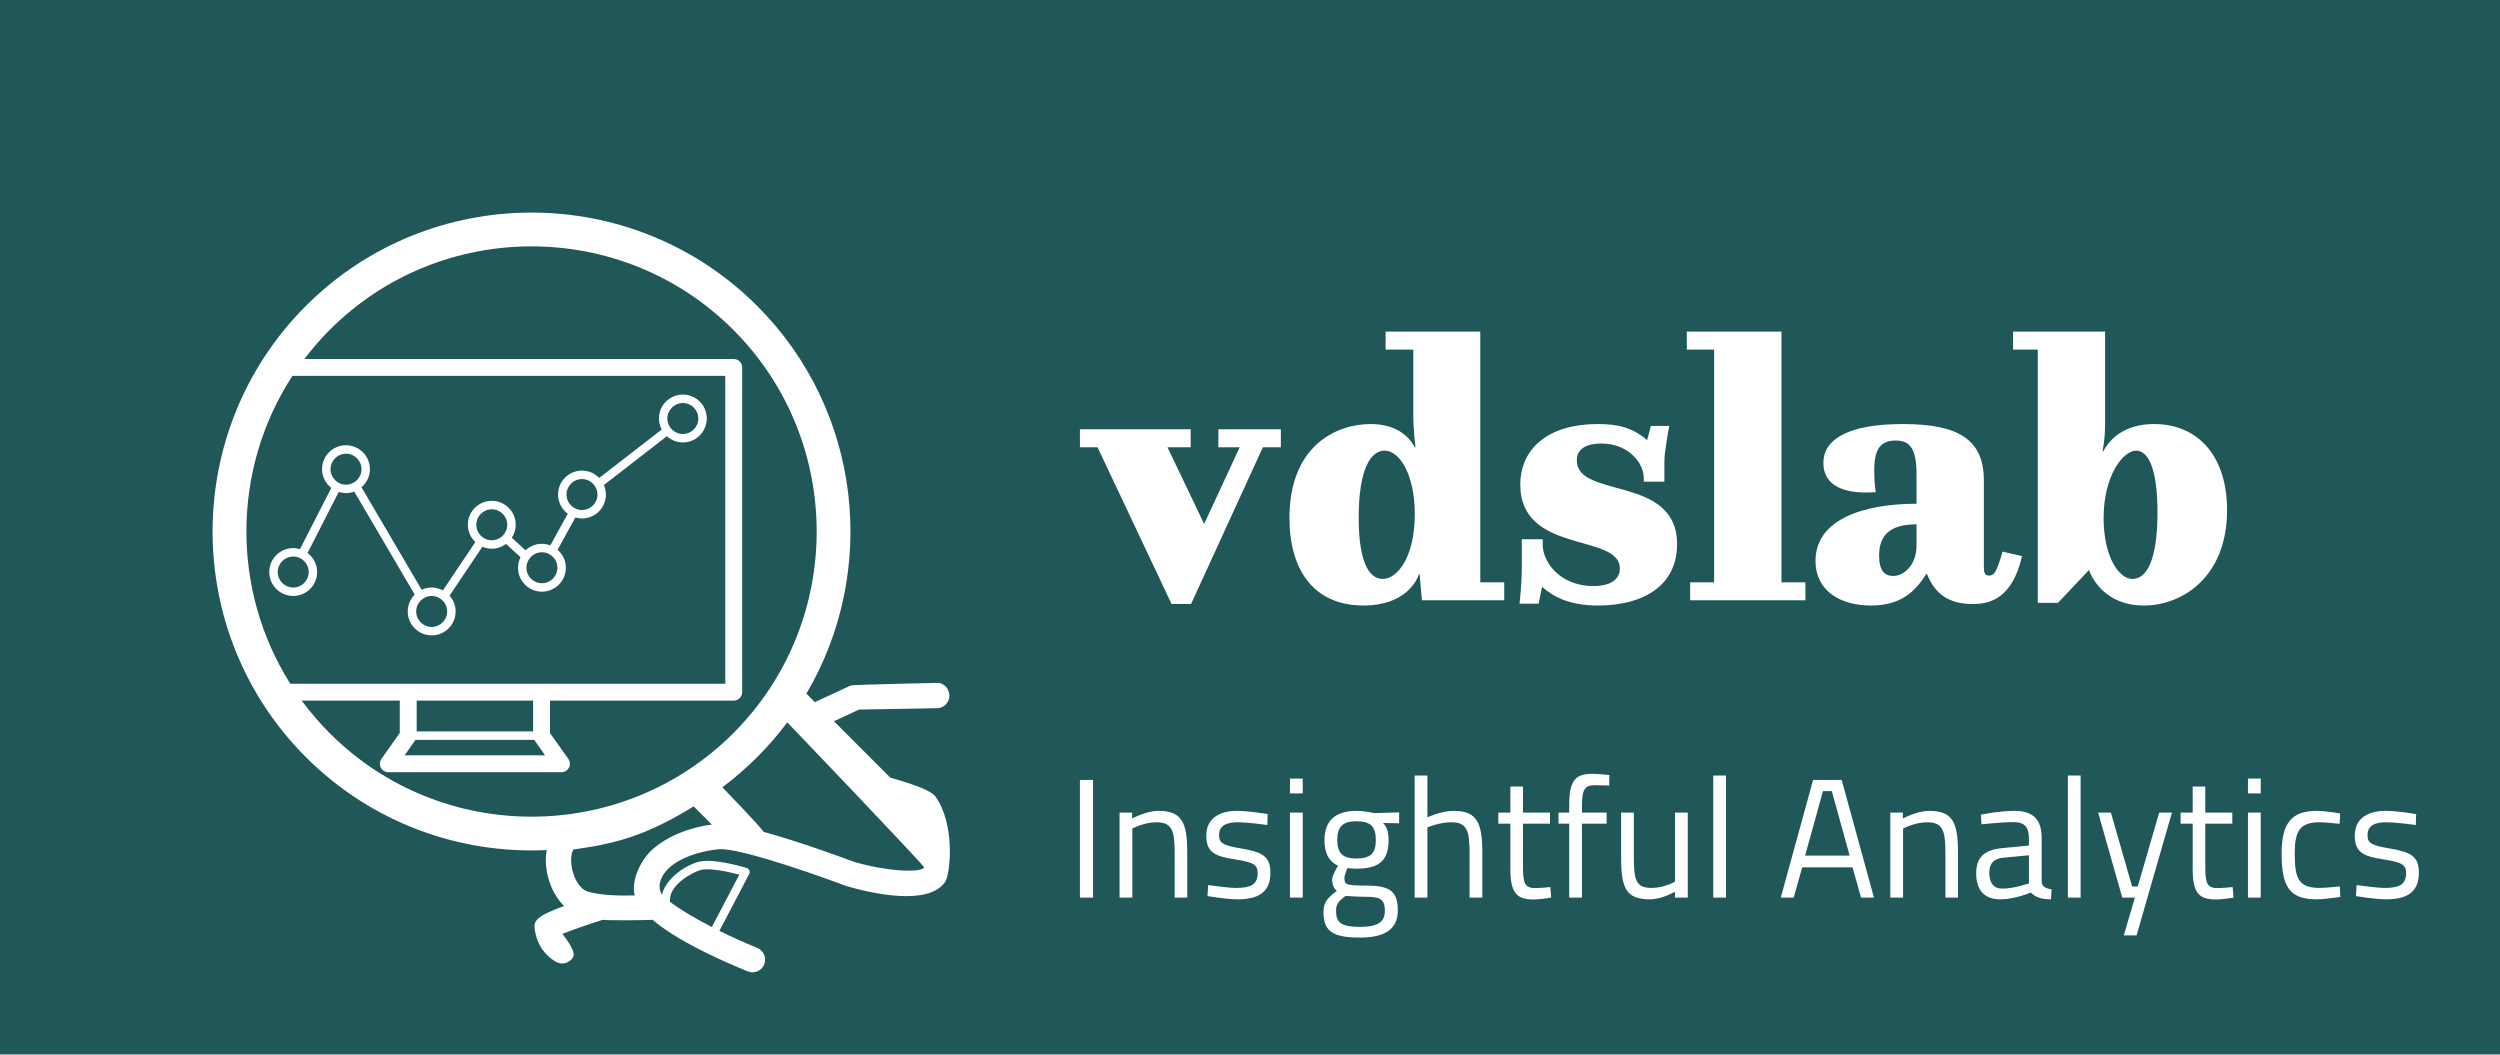
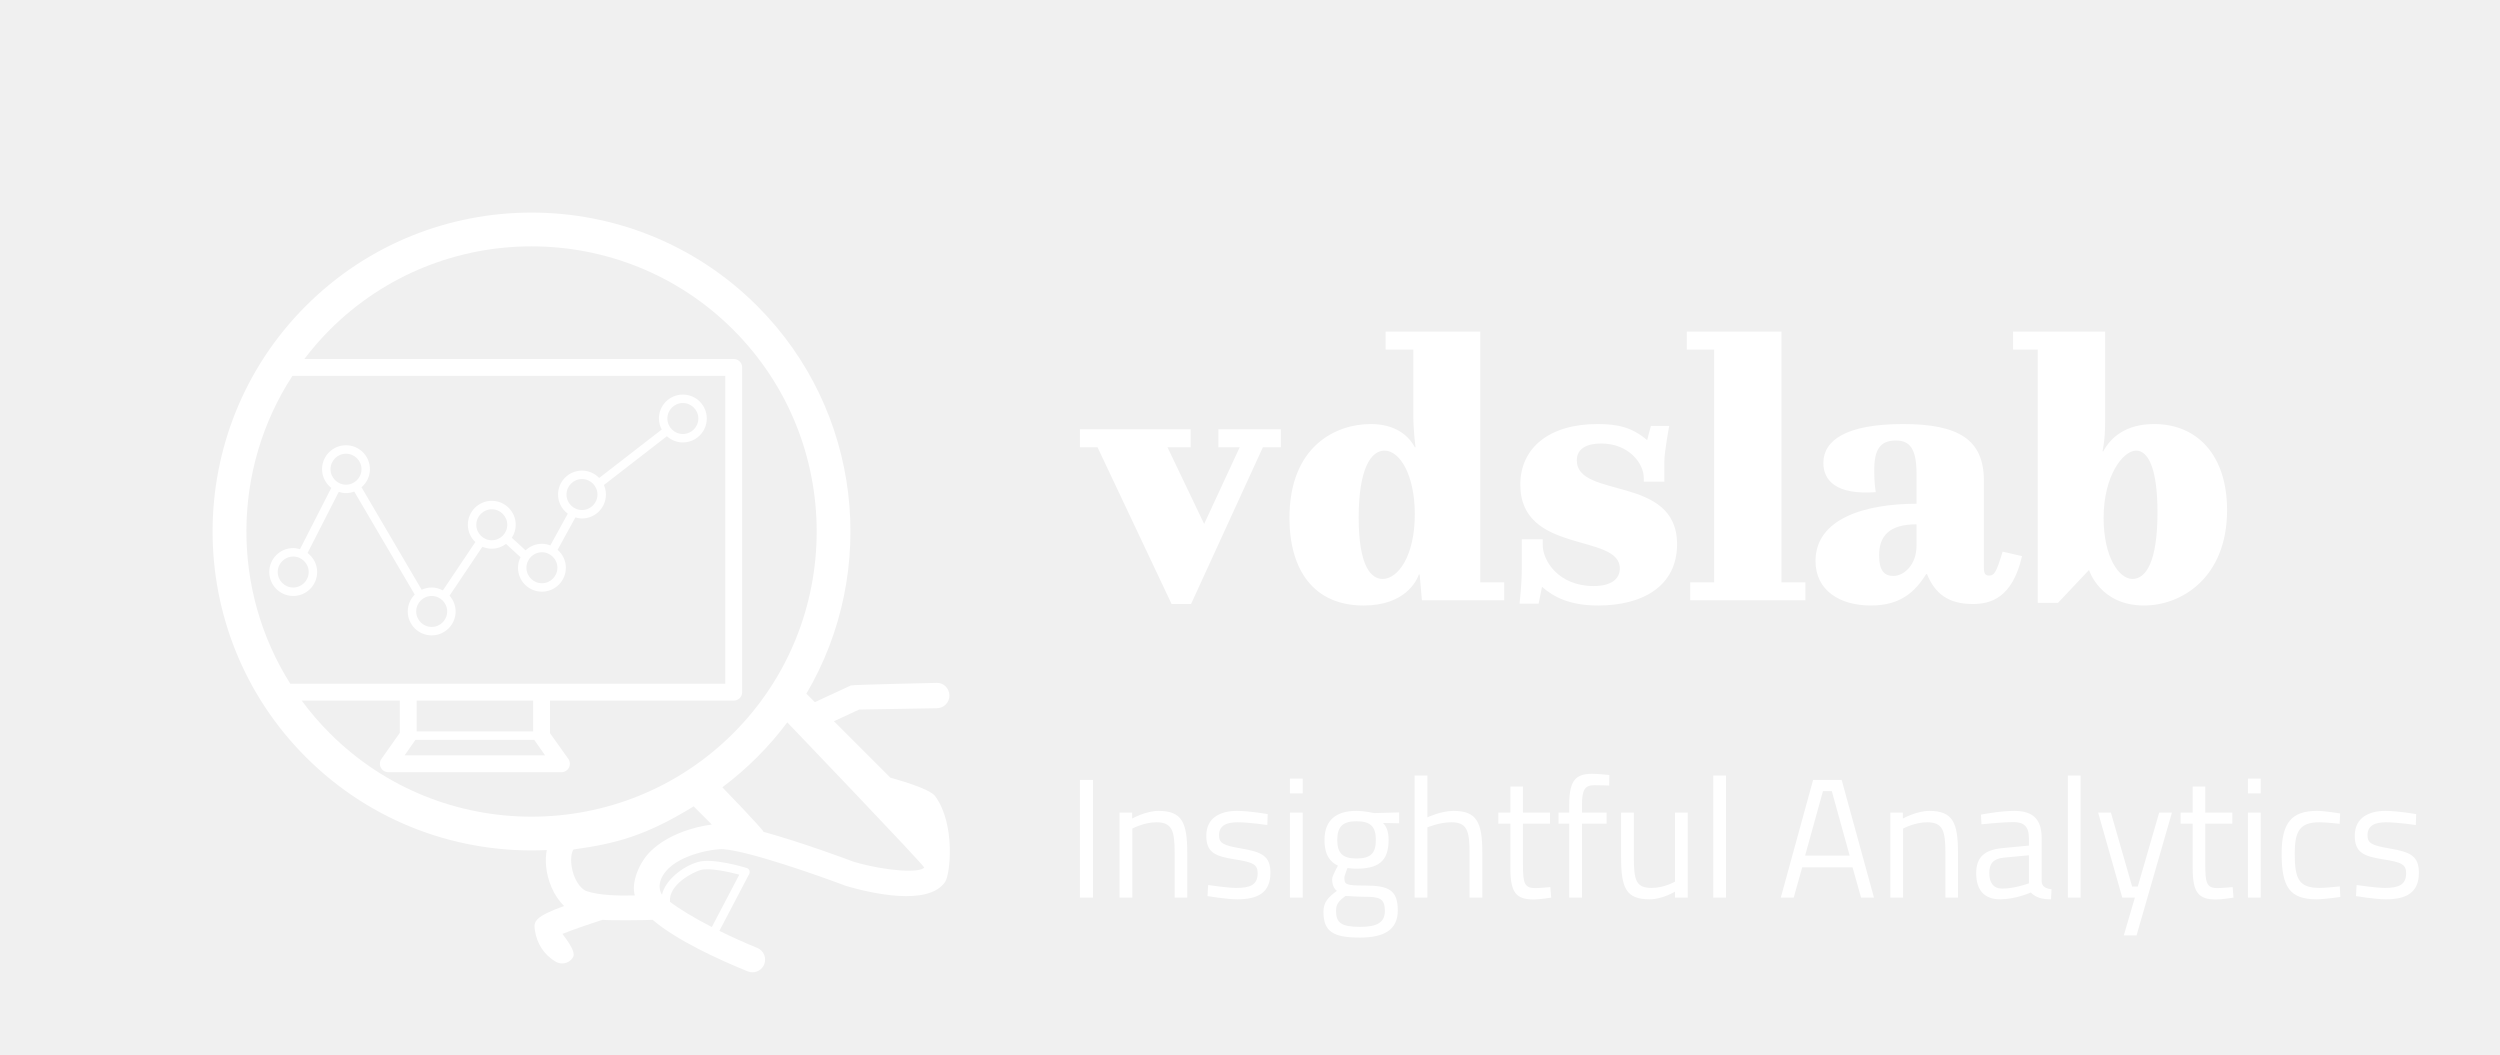
<svg xmlns="http://www.w3.org/2000/svg" version="1.1" width="3218.978" height="1357.664">
-   <rect fill="#20585a" width="3218.978" height="1357.664" />
  <g transform="scale(10.94891) translate(10, 10)">
    <defs id="SvgjsDefs1191" />
    <g id="main_text" rel="mainfill" name="main_text" feature="main_text" groupName="main_text" fill="#ffffff" transform="translate(117.088, 16.592) scale(2.2)">
      <path d="M4.86 20.2 l-3.96 -8.38 l-0.94 0 l0 -0.96 l5.92 0 l0 0.96 l-1.24 0 l1.96 4.1 l1.9 -4.1 l-1.14 0 l0 -0.96 l3.34 0 l0 0.96 l-0.96 0 l-3.84 8.38 l-1.04 0 z M11.16 15.6 c0 -3.86 2.5 -5.02 4.34 -5.02 c1.3 0 2.02 0.6 2.36 1.24 l0.04 0 s-0.12 -0.86 -0.12 -1.74 l0 -3.48 l-1.48 0 l0 -0.96 l5.06 0 l0 13.4 l1.28 0 l0 0.96 l-4.4 0 l-0.12 -1.38 l-0.04 0 c-0.12 0.34 -0.74 1.66 -2.96 1.66 c-2.66 0 -3.96 -1.9 -3.96 -4.68 z M16.14 18.86 c0.82 0 1.72 -1.22 1.72 -3.46 c0 -2.1 -0.8 -3.4 -1.62 -3.4 c-0.72 0 -1.38 0.96 -1.38 3.58 c0 2.64 0.68 3.28 1.28 3.28 z M23.46 20.18 c0 0 0.12 -1.04 0.12 -1.9 l0 -1.54 l1.12 0 l0 0.32 c0 0.82 0.84 2.18 2.72 2.18 c0.94 0 1.4 -0.38 1.4 -0.94 c0 -1.9 -5.32 -0.74 -5.32 -4.48 c0 -1.96 1.54 -3.24 4.12 -3.24 c1.06 0 1.84 0.16 2.66 0.86 l0.2 -0.76 l0.98 0 s-0.26 1.38 -0.26 1.9 l0 1.08 l-1.1 0 l0 -0.2 c0 -0.78 -0.8 -1.84 -2.28 -1.84 c-0.74 0 -1.3 0.26 -1.3 0.9 c0 2.08 5.36 0.76 5.36 4.48 c0 2.26 -1.86 3.28 -4.22 3.28 c-1.5 0 -2.36 -0.44 -3 -1 l-0.18 0.9 l-1.02 0 z M32.58 20 l0 -0.96 l1.28 0 l0 -12.44 l-1.46 0 l0 -0.96 l5.06 0 l0 13.4 l1.28 0 l0 0.96 l-6.16 0 z M39.28 17.9 c0 -2.28 2.68 -3.06 5.4 -3.06 l0 -1.6 c0 -1.34 -0.36 -1.78 -1.1 -1.78 c-0.86 0 -1.16 0.5 -1.16 1.58 c0 0.46 0.02 0.8 0.08 1.18 c-2.14 0.16 -2.8 -0.64 -2.8 -1.56 c0 -1.2 1.2 -2.08 4.26 -2.08 c2.98 0 4.32 0.84 4.32 3.02 l0 4.64 c0 0.34 0.08 0.44 0.28 0.44 c0.28 0 0.4 -0.2 0.72 -1.28 l1.04 0.24 c-0.52 2.26 -1.7 2.56 -2.64 2.56 c-1.3 0 -2.02 -0.56 -2.44 -1.6 l-0.04 0 c-0.6 0.94 -1.36 1.68 -2.96 1.68 c-1.68 0 -2.96 -0.82 -2.96 -2.38 z M42.68 17.6 c0 0.84 0.3 1.1 0.76 1.1 c0.56 0 1.24 -0.58 1.24 -1.62 l0 -1.14 c-1.48 0 -2 0.64 -2 1.66 z M51.16 20.14 l0 -13.54 l-1.32 0 l0 -0.96 l4.92 0 l0 4.9 c0 0.92 -0.14 1.5 -0.14 1.5 l0.04 0 c0.4 -0.74 1.2 -1.46 2.72 -1.46 c2.32 0 3.9 1.68 3.9 4.6 c0 3.6 -2.42 5.1 -4.44 5.1 c-2.36 0 -2.94 -1.9 -2.94 -1.9 l-1.66 1.76 l-1.08 0 z M54.68 15.6 c0 2.08 0.82 3.26 1.54 3.26 s1.34 -0.9 1.34 -3.56 c0 -2.46 -0.54 -3.3 -1.14 -3.3 c-0.7 0 -1.74 1.34 -1.74 3.6 z" />
    </g>
    <g id="slogan_text" rel="mainfill" name="slogan_text" feature="slogan_text" groupName="slogan_text" fill="#ffffff" transform="translate(115.3, 75.56) scale(1)">
      <path d="M1.7 20 l0 -13.84 l1.54 0 l0 13.84 l-1.54 0 z M7.86 20 l-1.5 0 l0 -10 l1.48 0 l0 0.7 s1.62 -0.9 3.1 -0.9 c2.76 0 3.38 1.36 3.38 4.92 l0 5.28 l-1.48 0 l0 -5.24 c0 -2.64 -0.3 -3.62 -2.16 -3.62 c-1.44 0 -2.82 0.74 -2.82 0.74 l0 8.12 z M23.78 10.18 l-0.04 1.28 s-2.22 -0.32 -3.5 -0.32 c-1.24 0 -2.18 0.34 -2.18 1.52 c0 0.94 0.48 1.2 2.6 1.56 c2.5 0.42 3.44 0.92 3.44 2.86 c0 2.34 -1.48 3.12 -3.88 3.12 c-1.28 0 -3.52 -0.38 -3.52 -0.38 l0.08 -1.3 s2.28 0.34 3.3 0.34 c1.64 0 2.52 -0.36 2.52 -1.72 c0 -1.04 -0.52 -1.3 -2.7 -1.64 c-2.26 -0.36 -3.34 -0.78 -3.34 -2.78 c0 -2.2 1.78 -2.92 3.6 -2.92 c1.5 0 3.62 0.38 3.62 0.38 z M26.4 20 l0 -10 l1.5 0 l0 10 l-1.5 0 z M26.4 7.74 l0 -1.74 l1.5 0 l0 1.74 l-1.5 0 z M34.64 24.7 c-3.16 0 -4.3 -0.7 -4.3 -3.02 c0 -1.16 0.54 -1.7 1.58 -2.48 c-0.36 -0.24 -0.56 -0.76 -0.56 -1.38 c0 -0.38 0.68 -1.58 0.68 -1.58 c-0.84 -0.38 -1.58 -1.18 -1.58 -3.02 c0 -2.46 1.52 -3.42 3.74 -3.42 c1 0 2.08 0.26 2.08 0.26 l2.96 -0.08 l0 1.28 l-1.9 -0.04 c0.38 0.38 0.66 0.94 0.66 2 c0 2.6 -1.3 3.38 -3.86 3.38 c-0.2 0 -0.76 -0.04 -0.98 -0.08 c0 0 -0.36 0.88 -0.36 1.14 c0 0.8 0.16 0.92 2.42 0.92 c2.84 0 3.86 0.56 3.86 2.94 c0 2.26 -1.62 3.18 -4.44 3.18 z M35.1 19.9 c-0.7 0 -2.16 -0.1 -2.16 -0.1 c-0.84 0.62 -1.12 0.98 -1.12 1.76 c0 1.38 0.58 1.88 2.84 1.88 c2 0 2.9 -0.54 2.9 -1.86 c0 -1.52 -0.64 -1.68 -2.46 -1.68 z M34.2 15.4 c1.68 0 2.3 -0.6 2.3 -2.18 s-0.62 -2.2 -2.3 -2.2 c-1.56 0 -2.24 0.62 -2.24 2.2 s0.68 2.18 2.24 2.18 z M42.56 20 l-1.5 0 l0 -14.36 l1.5 0 l0 4.92 s1.6 -0.76 3.08 -0.76 c2.74 0 3.38 1.36 3.38 4.92 l0 5.28 l-1.5 0 l0 -5.24 c0 -2.64 -0.3 -3.62 -2.14 -3.62 c-1.42 0 -2.82 0.6 -2.82 0.6 l0 8.26 z M56.98 11.3 l-3.18 0 l0 4.78 c0 2.18 0.14 2.8 1.44 2.8 c0.56 0 1.78 -0.12 1.78 -0.12 l0.1 1.24 s-1.34 0.22 -2.04 0.22 c-2.06 0 -2.76 -0.78 -2.76 -3.66 l0 -5.26 l-1.42 0 l0 -1.3 l1.42 0 l0 -3.06 l1.48 0 l0 3.06 l3.18 0 l0 1.3 z M60.74 11.3 l0 8.7 l-1.5 0 l0 -8.7 l-1.26 0 l0 -1.3 l1.26 0 l0 -0.9 c0 -2.88 0.74 -3.66 2.7 -3.66 c0.68 0 2.02 0.14 2.02 0.14 l-0.02 1.24 s-1.12 -0.04 -1.72 -0.04 c-1.12 0 -1.48 0.48 -1.48 2.34 l0 0.88 l2.9 0 l0 1.3 l-2.9 0 z M71.68 10 l1.5 0 l0 10 l-1.5 0 l0 -0.7 s-1.5 0.9 -2.96 0.9 c-2.8 0 -3.38 -1.3 -3.38 -4.98 l0 -5.22 l1.5 0 l0 5.2 c0 2.76 0.24 3.66 2.1 3.66 c1.48 0 2.74 -0.74 2.74 -0.74 l0 -8.12 z M76.18 20 l0 -14.36 l1.5 0 l0 14.36 l-1.5 0 z  M84.12 20 l3.8 -13.84 l3.36 0 l3.8 13.84 l-1.52 0 l-1 -3.56 l-5.92 0 l-1 3.56 l-1.52 0 z M89.08 7.48 l-2.1 7.58 l5.24 0 l-2.1 -7.58 l-1.04 0 z M98.5 20 l-1.5 0 l0 -10 l1.48 0 l0 0.7 s1.62 -0.9 3.1 -0.9 c2.76 0 3.38 1.36 3.38 4.92 l0 5.28 l-1.48 0 l0 -5.24 c0 -2.64 -0.3 -3.62 -2.16 -3.62 c-1.44 0 -2.82 0.74 -2.82 0.74 l0 8.12 z M114.8 13.02 l0 5.12 c0.04 0.58 0.52 0.8 1.16 0.88 l-0.06 1.18 c-1.06 0 -1.78 -0.2 -2.38 -0.8 c0 0 -1.8 0.8 -3.6 0.8 c-1.82 0 -2.82 -1.04 -2.82 -3.06 c0 -1.92 1 -2.76 3.06 -2.96 l3.14 -0.3 l0 -0.86 c0 -1.4 -0.6 -1.9 -1.8 -1.9 c-1.4 0 -3.78 0.26 -3.78 0.26 l-0.06 -1.14 s2.2 -0.44 3.92 -0.44 c2.26 0 3.22 1.04 3.22 3.22 z M113.3 15.02 l-2.96 0.28 c-1.22 0.12 -1.7 0.7 -1.7 1.8 c0 1.16 0.5 1.84 1.52 1.84 c1.48 0 3.14 -0.62 3.14 -0.62 l0 -3.3 z M117.88 20 l0 -14.36 l1.5 0 l0 14.36 l-1.5 0 z M121.44 10 l1.5 0 l2.5 8.7 l0.66 0 l2.52 -8.7 l1.5 0 l-4.16 14.44 l-1.5 0 l1.3 -4.44 l-1.48 0 z M137.22 11.3 l-3.18 0 l0 4.78 c0 2.18 0.14 2.8 1.44 2.8 c0.56 0 1.78 -0.12 1.78 -0.12 l0.1 1.24 s-1.34 0.22 -2.04 0.22 c-2.06 0 -2.76 -0.78 -2.76 -3.66 l0 -5.26 l-1.42 0 l0 -1.3 l1.42 0 l0 -3.06 l1.48 0 l0 3.06 l3.18 0 l0 1.3 z M139.06 20 l0 -10 l1.5 0 l0 10 l-1.5 0 z M139.06 7.74 l0 -1.74 l1.5 0 l0 1.74 l-1.5 0 z M147.18 9.8 c0.92 0 2.72 0.3 2.72 0.3 l-0.06 1.22 s-1.6 -0.18 -2.36 -0.18 c-2.3 0 -2.92 1 -2.92 3.68 c0 2.96 0.46 4.04 2.94 4.04 c0.76 0 2.36 -0.18 2.36 -0.18 l0.06 1.24 s-1.86 0.28 -2.78 0.28 c-3.18 0 -4.12 -1.46 -4.12 -5.38 c0 -3.62 1.18 -5.02 4.16 -5.02 z M158.84 10.18 l-0.04 1.28 s-2.22 -0.32 -3.5 -0.32 c-1.24 0 -2.18 0.34 -2.18 1.52 c0 0.94 0.48 1.2 2.6 1.56 c2.5 0.42 3.44 0.92 3.44 2.86 c0 2.34 -1.48 3.12 -3.88 3.12 c-1.28 0 -3.52 -0.38 -3.52 -0.38 l0.08 -1.3 s2.28 0.34 3.3 0.34 c1.64 0 2.52 -0.36 2.52 -1.72 c0 -1.04 -0.52 -1.3 -2.7 -1.64 c-2.26 -0.36 -3.34 -0.78 -3.34 -2.78 c0 -2.2 1.78 -2.92 3.6 -2.92 c1.5 0 3.62 0.38 3.62 0.38 z" />
    </g>
    <g id="SvgjsG1201" rel="mainfill" name="symbol" feature="symbol" fill="#ffffff" transform="translate(8.017201, 9.229801) scale(1.008819)">
      <path d="M91.167,73.764c-0.189-0.259-0.862-0.947-5.235-2.171l-6.578-6.579l2.934-1.361l9.076-0.155  c0.815-0.014,1.466-0.687,1.452-1.502c-0.014-0.816-0.698-1.505-1.503-1.452c0,0-9.798,0.211-9.985,0.298l-4.198,1.948l-0.989-0.989  c8.41-14.26,6.497-32.969-5.739-45.204c-14.502-14.503-38.101-14.503-52.603,0c-14.503,14.502-14.503,38.101,0,52.603  c7.702,7.703,17.969,11.311,28.077,10.832c-0.111,0.595-0.143,1.25-0.069,1.956c0.166,1.605,0.87,3.385,2.093,4.563  c-3.4,1.24-3.555,1.778-3.416,2.775c0.225,1.61,1.09,2.931,2.438,3.721c0.235,0.138,0.491,0.203,0.745,0.203  c0.507,0,1.001-0.262,1.276-0.73c0.413-0.704-1.065-2.43-1.235-2.716c1.071-0.438,2.968-1.096,4.669-1.638  c0.915,0.09,5.307,0.042,5.84-0.003c2.802,2.398,7.727,4.643,11.082,6.009c0.182,0.074,0.371,0.109,0.556,0.109  c0.583,0,1.135-0.347,1.368-0.92c0.308-0.755-0.055-1.617-0.811-1.925c-1.531-0.623-3.027-1.303-4.41-1.987l3.475-6.628  c0.068-0.13,0.075-0.284,0.018-0.418c-0.056-0.136-0.17-0.238-0.31-0.282c-0.401-0.122-3.964-1.184-5.651-0.708  c-1.866,0.527-3.864,2.17-4.22,3.817c-0.162-0.187-0.742-1.288,0.448-2.724c1.656-1.999,5.691-2.665,6.722-2.571  c3.044,0.229,11.299,3.151,14.222,4.258c0.037,0.014,0.074,0.027,0.111,0.038c2.796,0.812,9.513,2.395,11.495-0.48  C92.926,82.856,93.531,77,91.167,73.764z M16.228,24.755h50.46v35.886h-50.71C9.079,49.71,9.159,35.609,16.228,24.755z   M30.567,67.186h13.852c0.018,0.033,1.261,1.801,1.261,1.801H29.31C29.31,68.987,30.554,67.207,30.567,67.186z M44.286,66.201  H30.713v-3.59h13.573V66.201z M20.583,66.415c-1.202-1.202-2.292-2.475-3.271-3.804h11.431v3.763l-2.138,3.03  c-0.212,0.3-0.239,0.694-0.07,1.02c0.169,0.327,0.506,0.532,0.874,0.532h20.179c0.369,0,0.706-0.206,0.875-0.534  c0.169-0.327,0.141-0.721-0.073-1.022l-2.136-3v-3.789h21.417c0.544,0,0.985-0.44,0.985-0.985V23.771  c0-0.544-0.441-0.985-0.985-0.985H17.622c0.9-1.183,1.882-2.324,2.961-3.404c6.484-6.483,15-9.725,23.517-9.725  s17.033,3.242,23.517,9.725c12.967,12.968,12.967,34.066,0,47.033C54.649,79.382,33.551,79.382,20.583,66.415z M63.799,82.36  c1.014-0.288,3.25,0.197,4.523,0.539l-3.201,6.106c-2.057-1.059-3.785-2.101-4.877-2.94C60.04,84.078,62.915,82.61,63.799,82.36z   M58.018,80.135c-1.357,1.311-2.32,3.642-1.879,5.186c-1.805,0.053-4.142-0.008-5.57-0.484c-0.837-0.279-1.594-1.518-1.8-2.947  c-0.164-1.14,0.105-1.834,0.242-1.929c5.005-0.697,8.411-1.6,13.992-5.022l2.115,2.12C63.026,77.319,59.999,78.221,58.018,80.135z   M81.694,81.408c-0.679-0.256-6.085-2.276-10.548-3.501c-0.086-0.324-4.8-5.194-4.8-5.194c1.415-1.057,2.771-2.228,4.056-3.513  c1.285-1.284,2.456-2.64,3.512-4.054c0,0,16.066,16.764,15.964,16.926C89.384,82.701,85.63,82.543,81.694,81.408z M16.321,50.412  c1.539,0,2.79-1.252,2.79-2.791c0-0.909-0.443-1.71-1.118-2.22l3.637-7.123c0.269,0.086,0.549,0.145,0.846,0.145  c0.339,0,0.66-0.07,0.961-0.181l7.049,12.008c-0.502,0.505-0.813,1.199-0.813,1.966c0,1.539,1.252,2.79,2.79,2.79  c1.539,0,2.79-1.251,2.79-2.79c0-0.707-0.273-1.347-0.708-1.839l3.827-5.702c0.337,0.145,0.708,0.227,1.098,0.227  c0.623,0,1.193-0.212,1.658-0.558l1.692,1.55c-0.184,0.372-0.297,0.785-0.297,1.228c0,1.539,1.252,2.79,2.79,2.79  s2.79-1.251,2.79-2.79c0-0.837-0.378-1.58-0.963-2.092l2.074-3.774c0.246,0.071,0.501,0.122,0.77,0.122  c1.539,0,2.79-1.251,2.79-2.79c0-0.395-0.085-0.77-0.234-1.111l7.341-5.688c0.495,0.446,1.143,0.726,1.86,0.726  c1.539,0,2.79-1.252,2.79-2.791c0-1.539-1.252-2.79-2.79-2.79c-1.538,0-2.79,1.251-2.79,2.79c0,0.465,0.125,0.898,0.328,1.284  l-7.29,5.648c-0.508-0.527-1.217-0.859-2.006-0.859c-1.538,0-2.79,1.251-2.79,2.79c0,0.917,0.45,1.725,1.135,2.233l-2.033,3.698  c-0.307-0.117-0.636-0.188-0.984-0.188c-0.738,0-1.406,0.293-1.906,0.763l-1.601-1.466c0.285-0.437,0.454-0.957,0.454-1.516  c0-1.539-1.252-2.79-2.79-2.79c-1.538,0-2.79,1.251-2.79,2.79c0,0.795,0.338,1.509,0.873,2.017l-3.784,5.637  c-0.392-0.21-0.832-0.34-1.307-0.34c-0.417,0-0.809,0.098-1.165,0.263l-7.014-11.949c0.596-0.512,0.982-1.262,0.982-2.108  c0-1.539-1.252-2.79-2.79-2.79c-1.538,0-2.79,1.251-2.79,2.79c0,0.888,0.425,1.672,1.074,2.183l-3.647,7.143  c-0.253-0.075-0.515-0.128-0.791-0.128c-1.538,0-2.79,1.251-2.79,2.79S14.783,50.412,16.321,50.412z M61.741,27.92  c0.996,0,1.805,0.81,1.805,1.805c0,0.996-0.81,1.806-1.805,1.806c-0.995,0-1.805-0.81-1.805-1.806  C59.936,28.73,60.746,27.92,61.741,27.92z M49.983,36.784c0.996,0,1.805,0.81,1.805,1.805s-0.81,1.805-1.805,1.805  c-0.995,0-1.805-0.81-1.805-1.805S48.988,36.784,49.983,36.784z M45.312,45.317c0.996,0,1.805,0.81,1.805,1.805  s-0.81,1.805-1.805,1.805s-1.805-0.81-1.805-1.805S44.316,45.317,45.312,45.317z M39.469,40.308c0.996,0,1.805,0.81,1.805,1.805  s-0.81,1.805-1.805,1.805c-0.995,0-1.805-0.81-1.805-1.805S38.474,40.308,39.469,40.308z M34.268,52.217  c0,0.995-0.81,1.805-1.805,1.805c-0.995,0-1.805-0.81-1.805-1.805c0-0.995,0.81-1.805,1.805-1.805  C33.458,50.412,34.268,51.222,34.268,52.217z M22.476,33.828c0.996,0,1.805,0.81,1.805,1.805c0,0.996-0.81,1.806-1.805,1.806  c-0.995,0-1.805-0.81-1.805-1.806C20.671,34.638,21.48,33.828,22.476,33.828z M16.321,45.816c0.996,0,1.805,0.81,1.805,1.805  c0,0.996-0.81,1.806-1.805,1.806c-0.995,0-1.805-0.81-1.805-1.806C14.516,46.626,15.326,45.816,16.321,45.816z" />
    </g>
  </g>
</svg>
